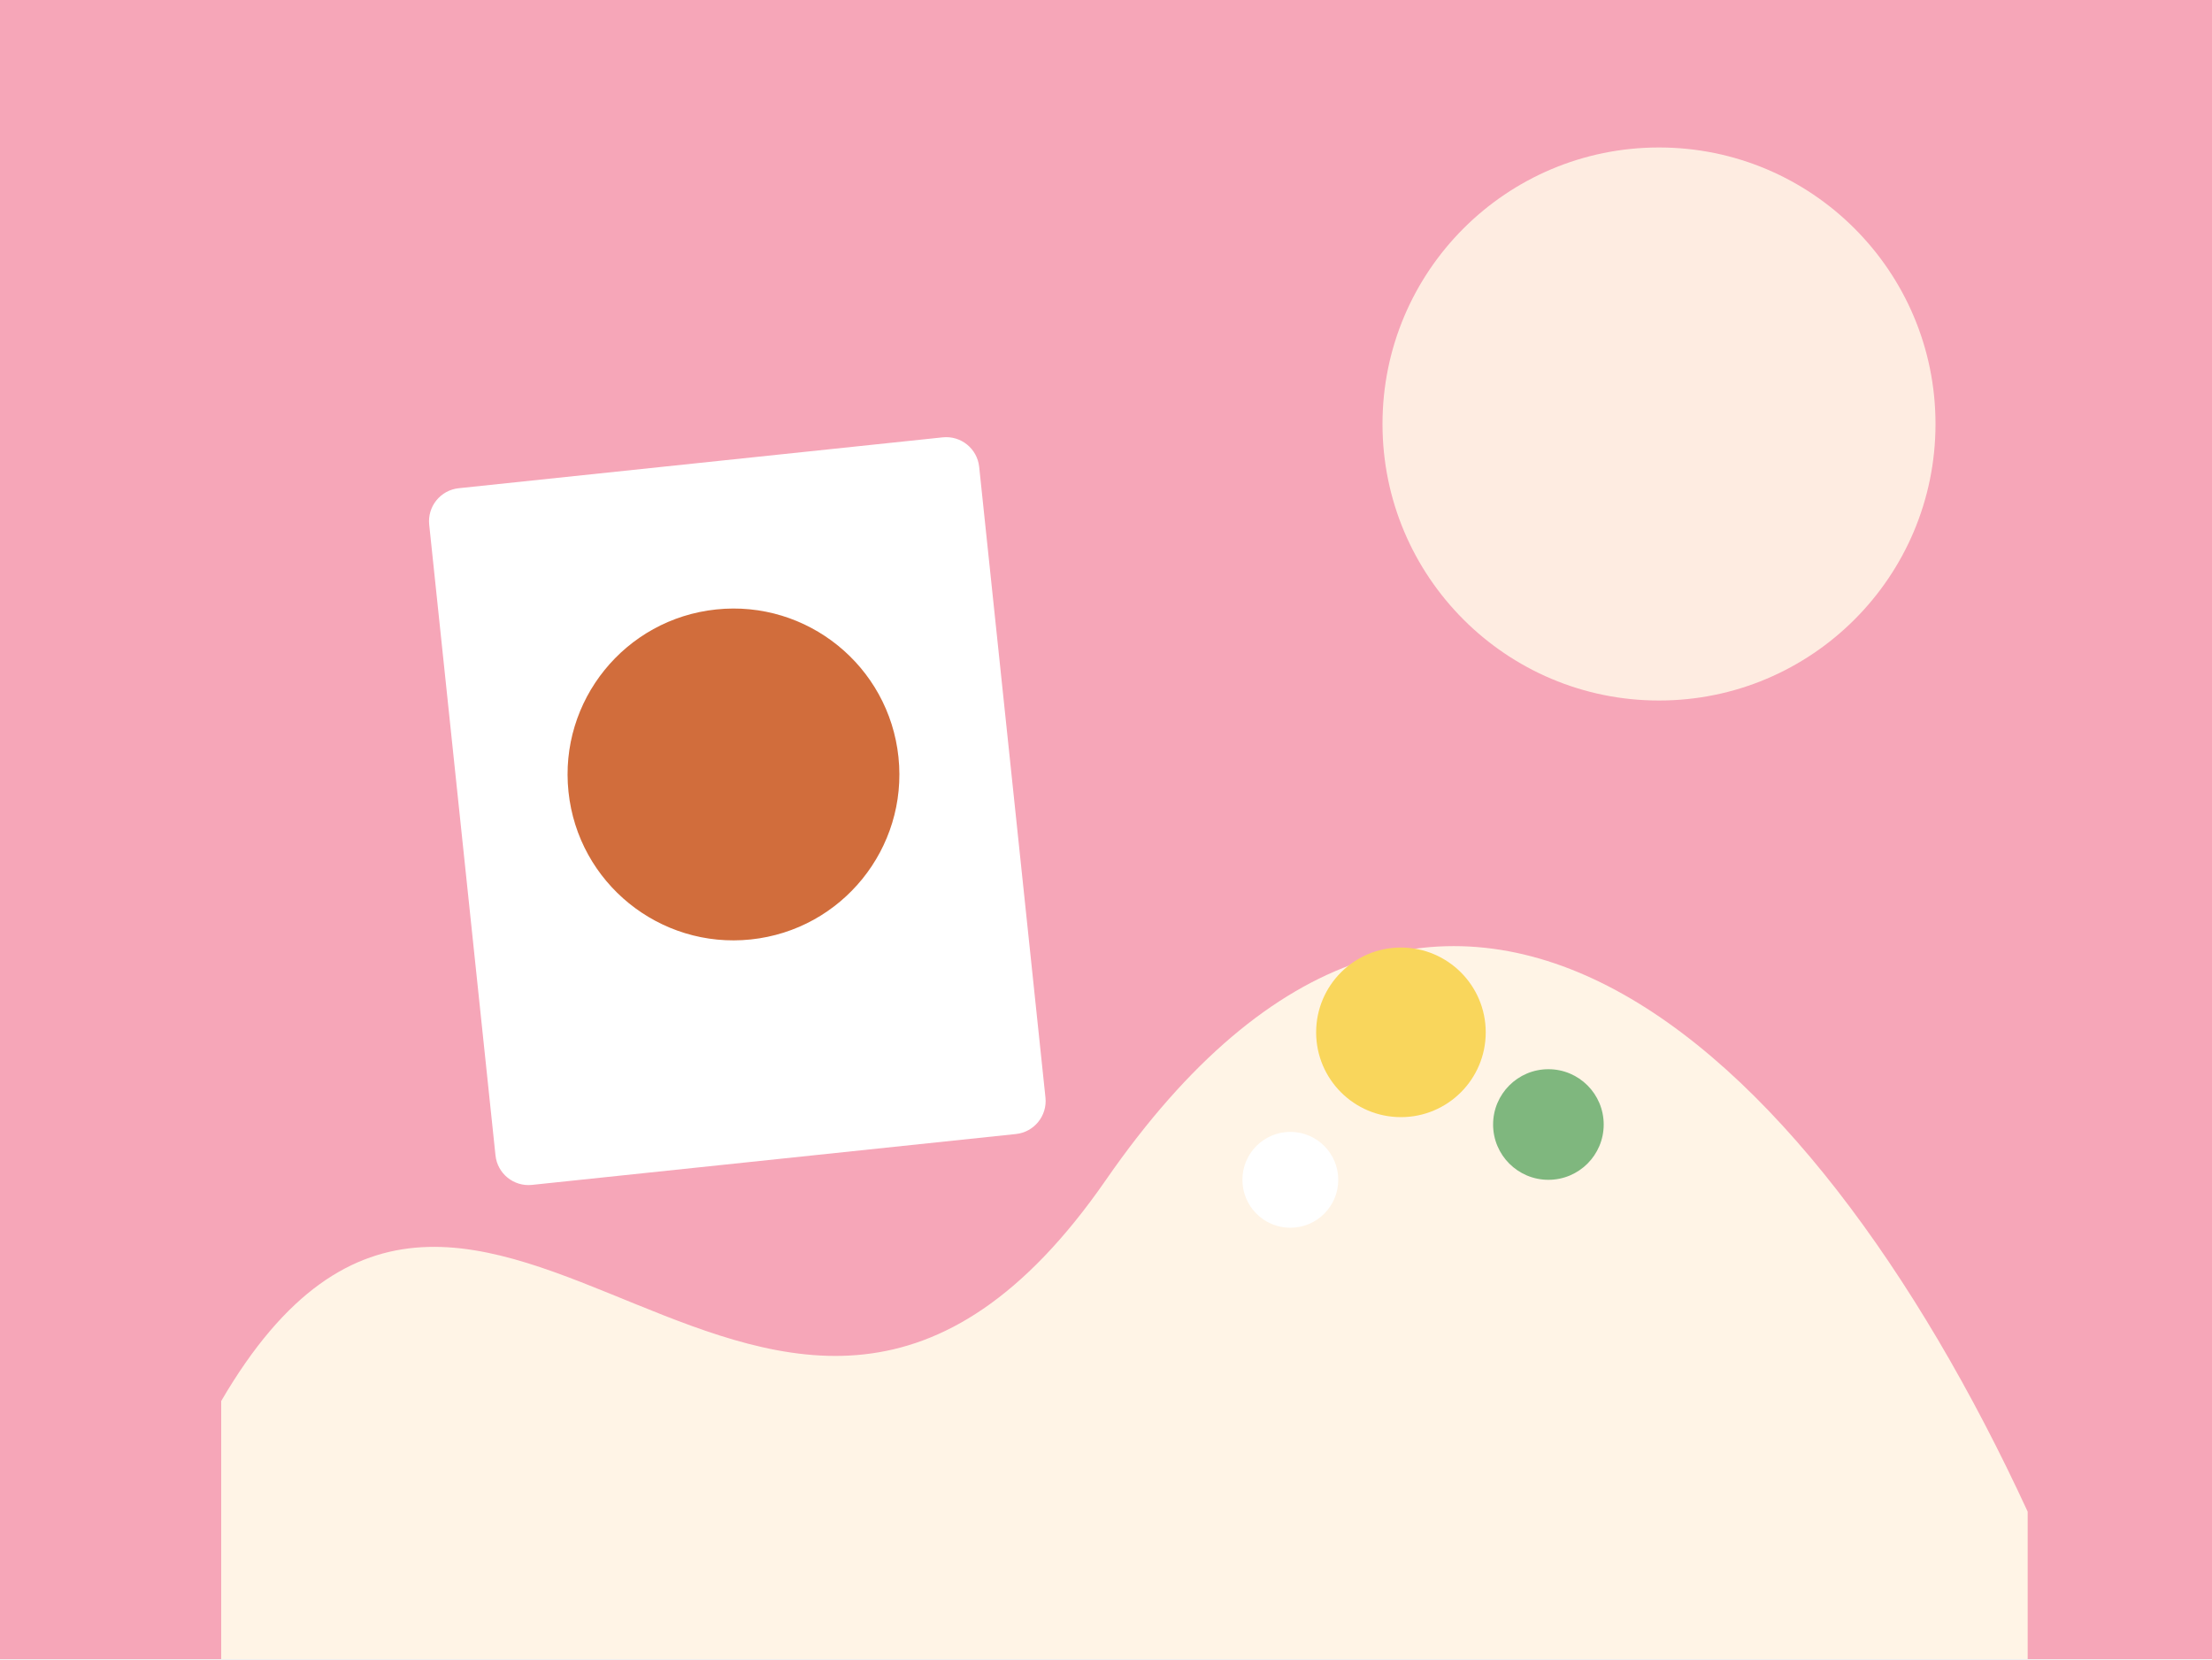
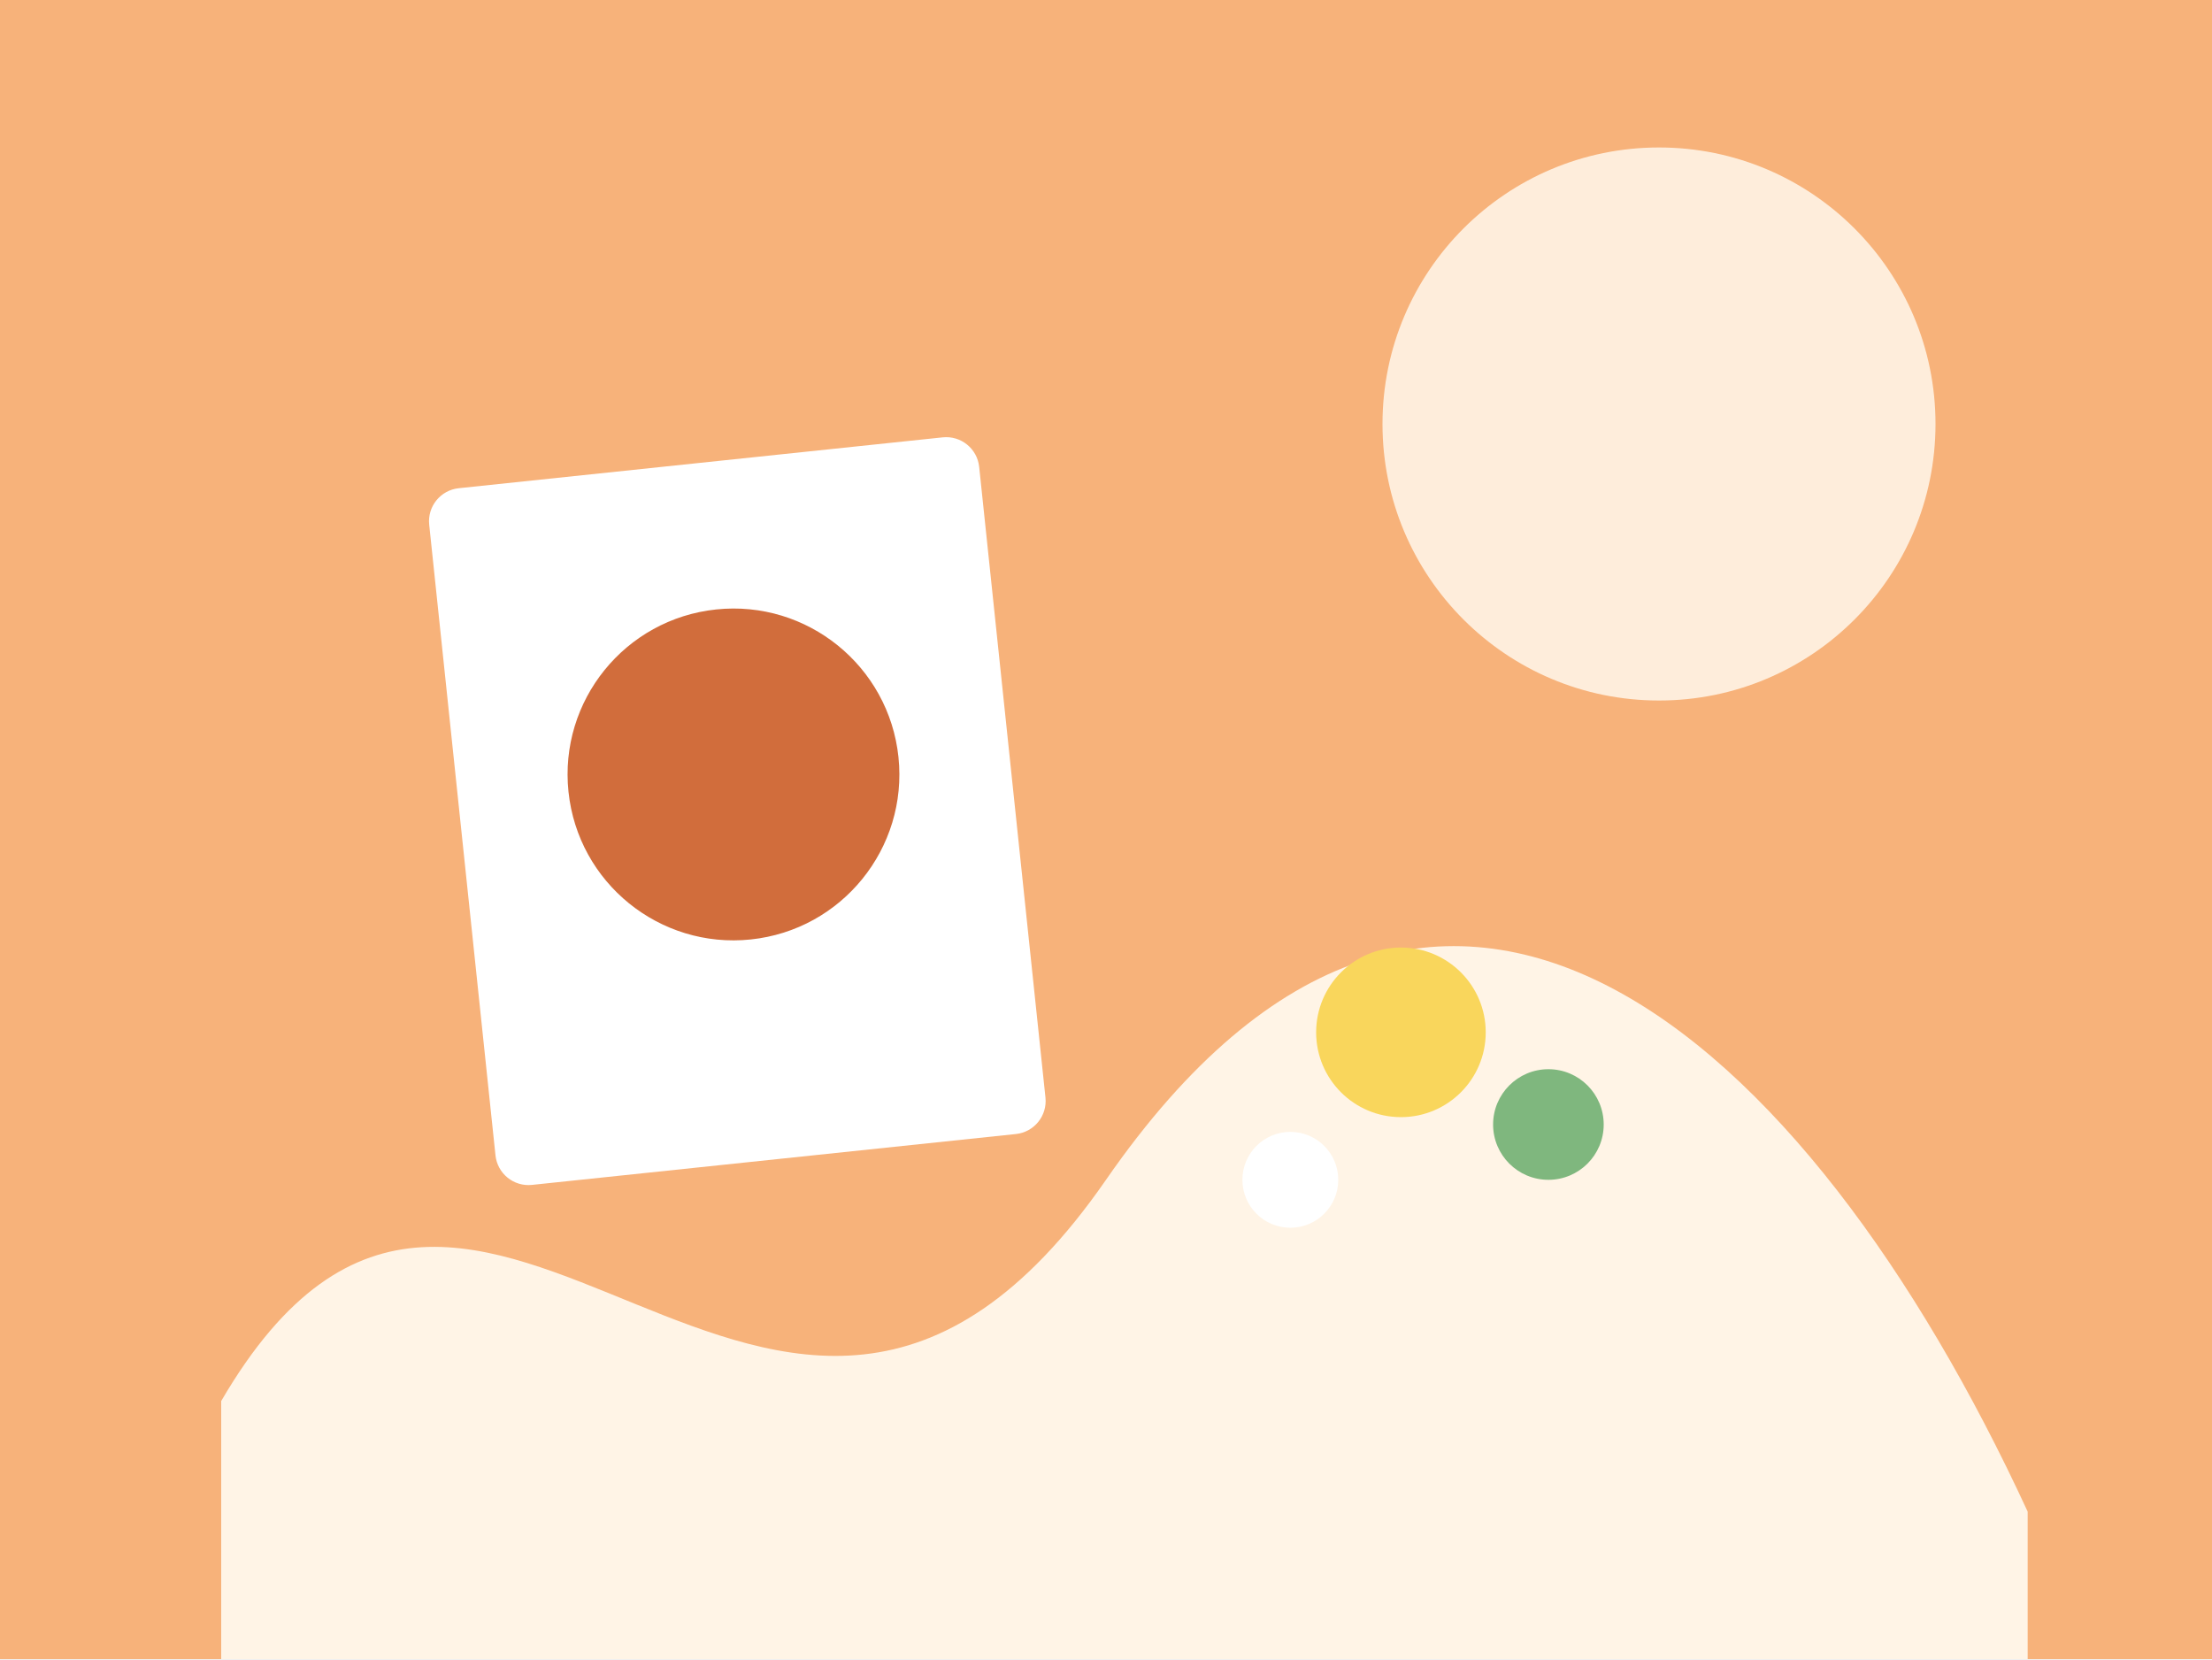
<svg xmlns="http://www.w3.org/2000/svg" viewBox="0 0 1200 900">
-   <rect width="1200" height="900" fill="#F6A6B8" />
+   <rect width="1200" height="900" fill="#F7B27A" />
  <circle cx="900" cy="230" r="150" fill="#FFF4E6" opacity=".9" />
  <path d="M120 760 C 260 520, 420 900, 600 640 S 980 560, 1100 820 L1100 900 L120 900 Z" fill="#FFF4E6" />
  <rect x="250" y="250" width="300" height="380" rx="18" fill="#fff" transform="rotate(-6 400 440)" />
  <circle cx="400" cy="420" r="90" fill="#C9541A" opacity=".85" transform="rotate(-6 400 440)" />
  <circle cx="760" cy="560" r="46" fill="#F9D65C" />
  <circle cx="840" cy="610" r="30" fill="#7FB77E" />
  <circle cx="700" cy="640" r="26" fill="#fff" />
</svg>
